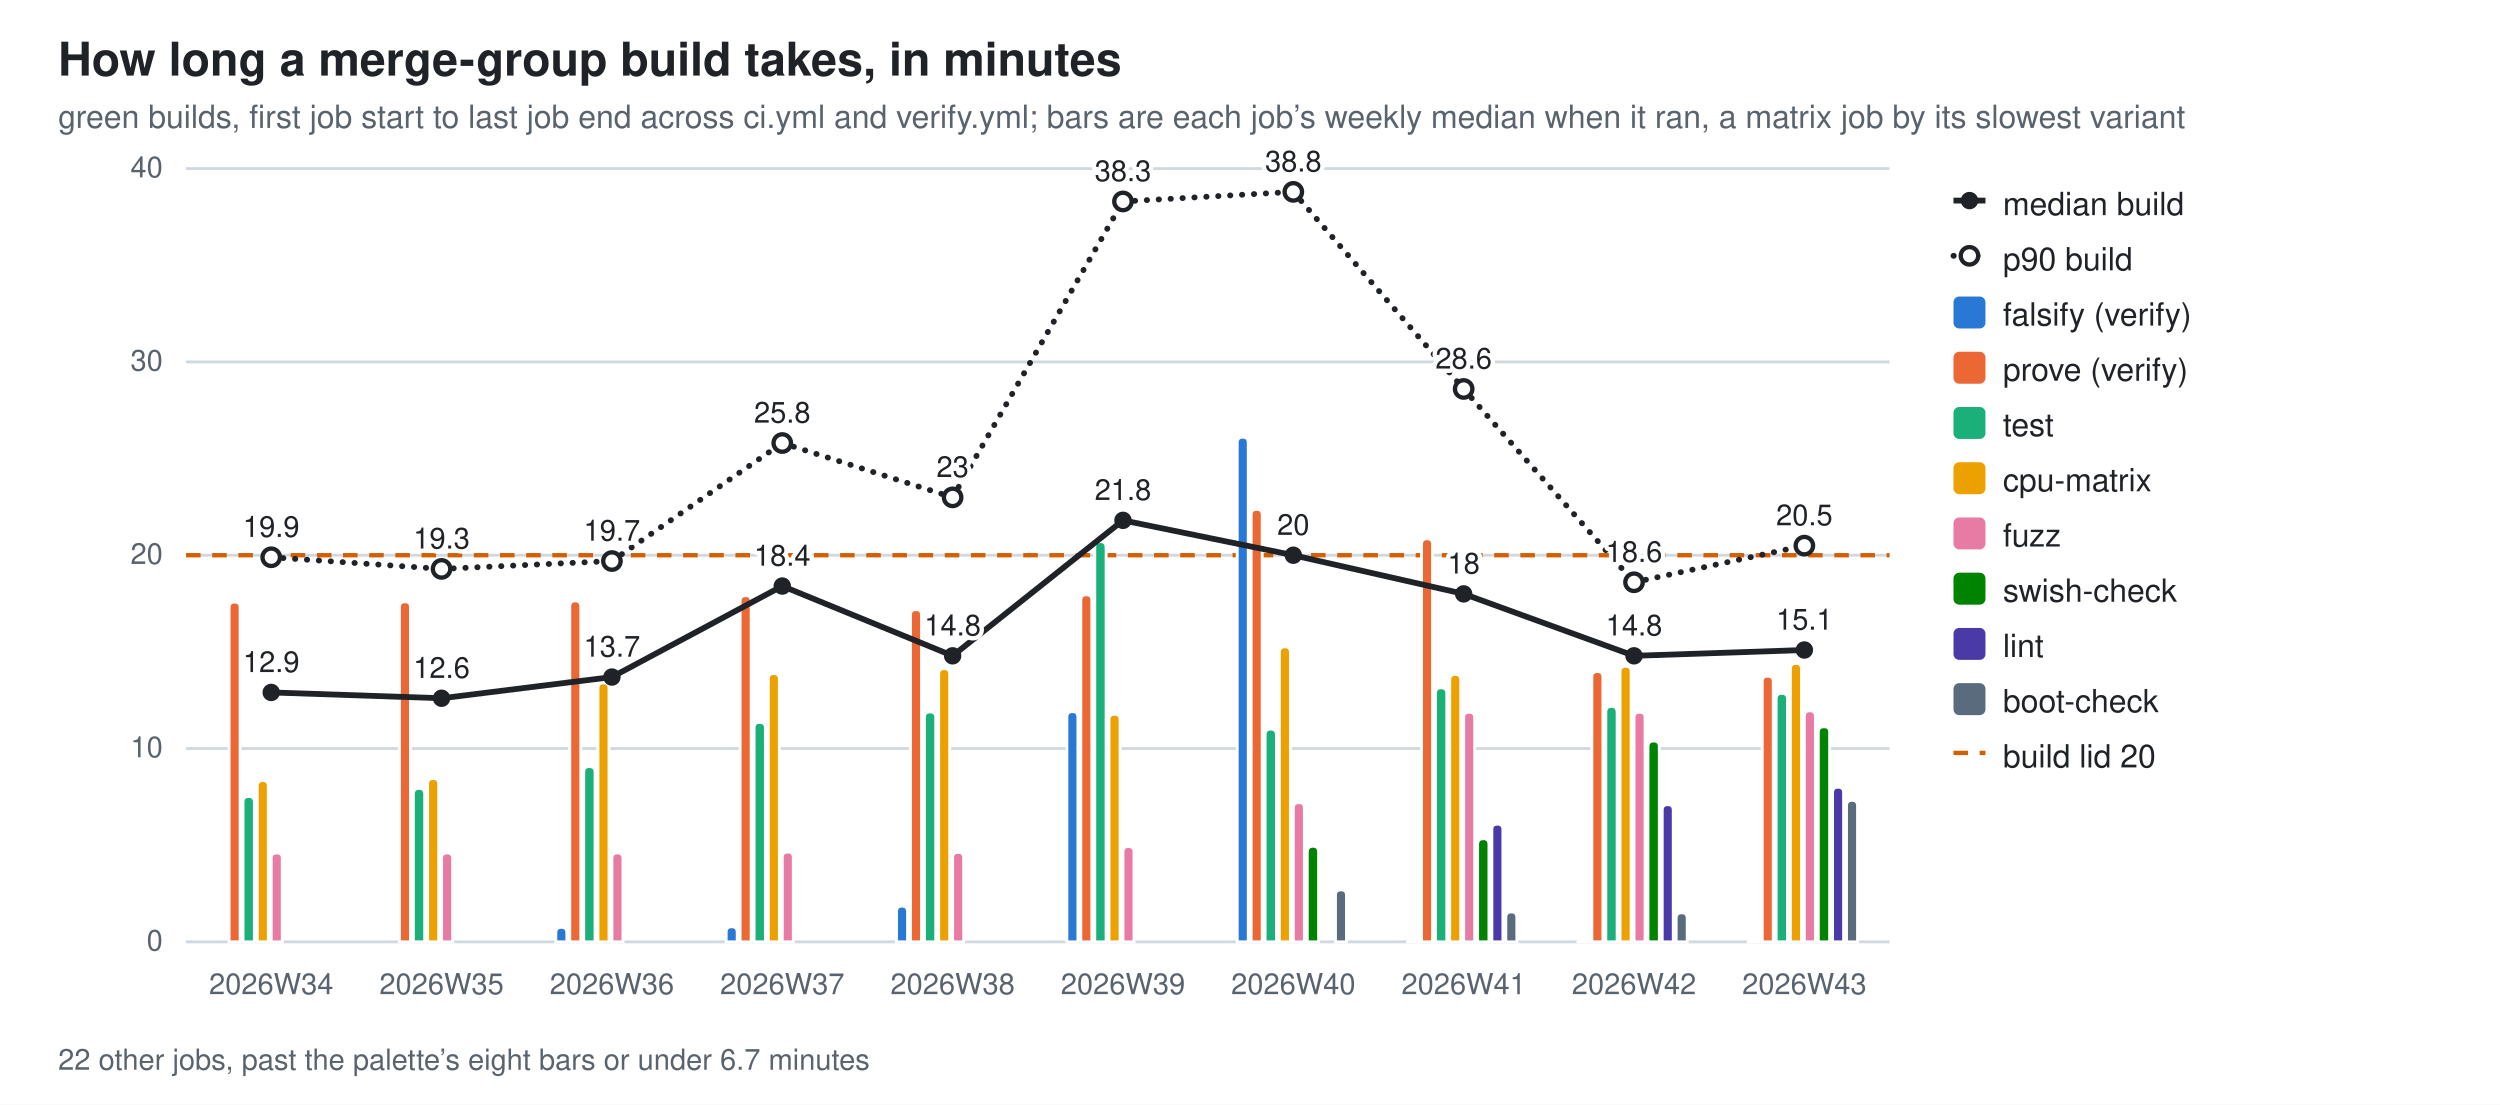
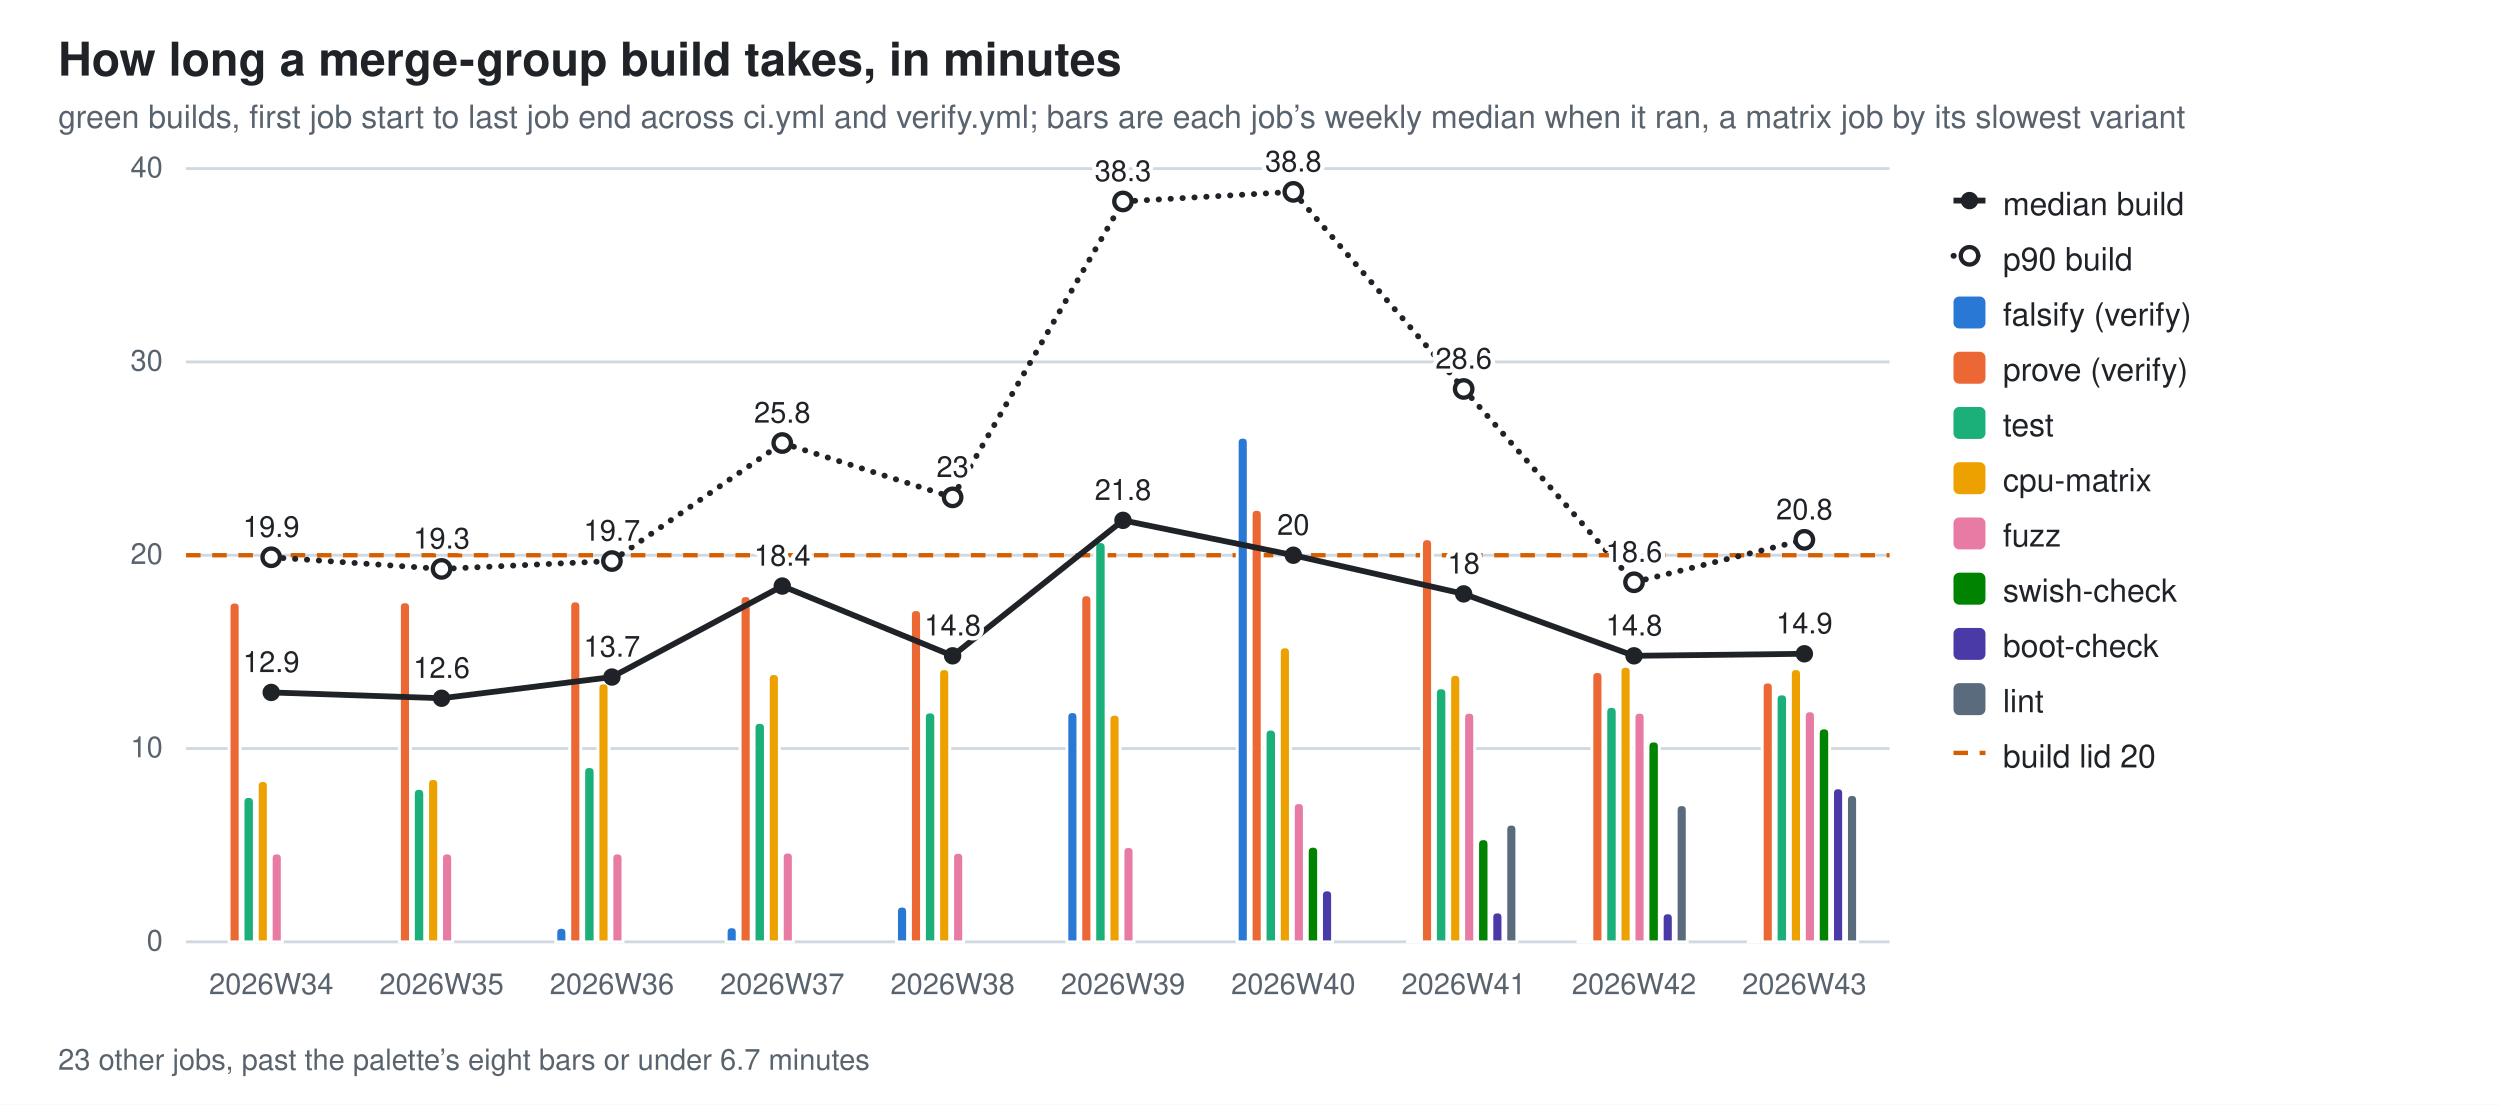
<svg xmlns="http://www.w3.org/2000/svg" width="860" height="380" viewBox="0 0 860 380" role="img" aria-label="How long a merge-group build takes, in minutes">
  <style>
  .bg{fill:#ffffff} .fg{fill:#1f2328} .mut{fill:#59636e} .grid{stroke:#d1d9e0}
  .seg{stroke:#ffffff;stroke-width:1} .tr{stroke:#1f2328;fill:none} .trd{fill:#1f2328} .trh{fill:#ffffff;stroke:#1f2328}
  .val{paint-order:stroke;stroke:#ffffff;stroke-width:3px;stroke-linejoin:round}
  .s0{fill:#2a78d6}  .s1{fill:#eb6834}  .s2{fill:#1baf7a}  .s3{fill:#eda100}  .s4{fill:#e87ba4}  .s5{fill:#008300}  .s6{fill:#4a3aa7}  .s7{fill:#5a6b7d}
  @media (prefers-color-scheme: dark){
    .bg{fill:#0d1117} .fg{fill:#e6edf3} .mut{fill:#9198a1} .grid{stroke:#30363d}
    .seg{stroke:#0d1117} .val{stroke:#0d1117} .tr{stroke:#e6edf3} .trd{fill:#e6edf3} .trh{fill:#0d1117;stroke:#e6edf3} .s0{fill:#3987e5} .s1{fill:#d95926} .s2{fill:#199e70} .s3{fill:#c98500} .s4{fill:#d55181} .s5{fill:#008300} .s6{fill:#9085e9} .s7{fill:#94a5b7}}
  text{font-family:-apple-system,BlinkMacSystemFont,"Segoe UI",Helvetica,Arial,sans-serif}
</style>
  <rect class="bg" width="860" height="380" />
  <text class="fg" x="20" y="26" font-size="16" font-weight="600">How long a merge-group build takes, in minutes</text>
  <text class="mut" x="20" y="44" font-size="11">green builds, first job start to last job end across ci.yml and verify.yml; bars are each job’s weekly median when it ran, a matrix job by its slowest variant</text>
  <line class="grid" x1="64" y1="324.0" x2="650.0" y2="324.0" stroke-width="1" />
  <text class="mut" x="56" y="327.0" font-size="10" text-anchor="end">0</text>
  <line class="grid" x1="64" y1="257.5" x2="650.0" y2="257.5" stroke-width="1" />
  <text class="mut" x="56" y="260.5" font-size="10" text-anchor="end">10</text>
  <line class="grid" x1="64" y1="191.0" x2="650.0" y2="191.0" stroke-width="1" />
  <text class="mut" x="56" y="194.0" font-size="10" text-anchor="end">20</text>
  <line class="grid" x1="64" y1="124.5" x2="650.0" y2="124.5" stroke-width="1" />
  <text class="mut" x="56" y="127.5" font-size="10" text-anchor="end">30</text>
  <line class="grid" x1="64" y1="58.0" x2="650.0" y2="58.0" stroke-width="1" />
  <text class="mut" x="56" y="61.0" font-size="10" text-anchor="end">40</text>
  <line x1="64" y1="191.0" x2="650.0" y2="191.0" stroke="#D55E00" stroke-width="1.5" stroke-dasharray="5 4" />
  <path class="seg s1" d="M78.8,324.0 V209.0 Q78.8,207.1 80.7,207.1 H80.7 Q82.6,207.1 82.6,209.0 V324.0 Z" />
  <path class="seg s2" d="M83.6,324.0 V275.9 Q83.6,274.0 85.5,274.0 H85.5 Q87.5,274.0 87.5,275.9 V324.0 Z" />
  <path class="seg s3" d="M88.5,324.0 V270.4 Q88.5,268.5 90.4,268.5 H90.4 Q92.3,268.5 92.3,270.4 V324.0 Z" />
  <path class="seg s4" d="M93.3,324.0 V295.3 Q93.3,293.4 95.2,293.4 H95.2 Q97.1,293.4 97.1,295.3 V324.0 Z" />
  <text class="mut" x="93.3" y="342" font-size="10" text-anchor="middle">2026W34</text>
  <path class="seg s1" d="M137.4,324.0 V208.9 Q137.4,207.0 139.3,207.0 H139.3 Q141.2,207.0 141.2,208.9 V324.0 Z" />
  <path class="seg s2" d="M142.2,324.0 V273.2 Q142.2,271.2 144.1,271.2 H144.1 Q146.1,271.2 146.1,273.2 V324.0 Z" />
  <path class="seg s3" d="M147.1,324.0 V269.7 Q147.1,267.8 149.0,267.8 H149.0 Q150.9,267.8 150.9,269.7 V324.0 Z" />
  <path class="seg s4" d="M151.9,324.0 V295.3 Q151.9,293.4 153.8,293.4 H153.8 Q155.7,293.4 155.7,295.3 V324.0 Z" />
  <text class="mut" x="151.9" y="342" font-size="10" text-anchor="middle">2026W35</text>
  <path class="seg s0" d="M191.2,324.0 V320.9 Q191.2,319.0 193.1,319.0 H193.1 Q195.0,319.0 195.0,320.9 V324.0 Z" />
  <path class="seg s1" d="M196.0,324.0 V208.7 Q196.0,206.7 197.9,206.7 H197.9 Q199.8,206.7 199.8,208.7 V324.0 Z" />
  <path class="seg s2" d="M200.8,324.0 V265.6 Q200.8,263.7 202.7,263.7 H202.7 Q204.7,263.7 204.7,265.6 V324.0 Z" />
  <path class="seg s3" d="M205.7,324.0 V236.8 Q205.7,234.9 207.6,234.9 H207.6 Q209.5,234.9 209.5,236.8 V324.0 Z" />
  <path class="seg s4" d="M210.5,324.0 V295.3 Q210.5,293.4 212.4,293.4 H212.4 Q214.3,293.4 214.3,295.3 V324.0 Z" />
  <text class="mut" x="210.5" y="342" font-size="10" text-anchor="middle">2026W36</text>
  <path class="seg s0" d="M249.8,324.0 V320.7 Q249.8,318.8 251.7,318.8 H251.7 Q253.6,318.8 253.6,320.7 V324.0 Z" />
  <path class="seg s1" d="M254.6,324.0 V206.8 Q254.6,204.9 256.5,204.9 H256.5 Q258.4,204.9 258.4,206.8 V324.0 Z" />
  <path class="seg s2" d="M259.4,324.0 V250.4 Q259.4,248.5 261.3,248.5 H261.3 Q263.3,248.5 263.3,250.4 V324.0 Z" />
  <path class="seg s3" d="M264.3,324.0 V233.6 Q264.3,231.7 266.2,231.7 H266.2 Q268.1,231.7 268.1,233.6 V324.0 Z" />
  <path class="seg s4" d="M269.1,324.0 V295.0 Q269.1,293.1 271.0,293.1 H271.0 Q272.9,293.1 272.9,295.0 V324.0 Z" />
  <text class="mut" x="269.1" y="342" font-size="10" text-anchor="middle">2026W37</text>
  <path class="seg s0" d="M308.4,324.0 V313.6 Q308.4,311.7 310.3,311.7 H310.3 Q312.2,311.7 312.2,313.6 V324.0 Z" />
  <path class="seg s1" d="M313.2,324.0 V211.6 Q313.2,209.7 315.1,209.7 H315.1 Q317.0,209.7 317.0,211.6 V324.0 Z" />
  <path class="seg s2" d="M318.0,324.0 V246.8 Q318.0,244.9 319.9,244.9 H319.9 Q321.9,244.9 321.9,246.8 V324.0 Z" />
  <path class="seg s3" d="M322.9,324.0 V231.9 Q322.9,230.0 324.8,230.0 H324.8 Q326.7,230.0 326.7,231.9 V324.0 Z" />
  <path class="seg s4" d="M327.7,324.0 V295.1 Q327.7,293.2 329.6,293.2 H329.6 Q331.5,293.2 331.5,295.1 V324.0 Z" />
  <text class="mut" x="327.7" y="342" font-size="10" text-anchor="middle">2026W38</text>
  <path class="seg s0" d="M367.0,324.0 V246.7 Q367.0,244.8 368.9,244.8 H368.9 Q370.8,244.8 370.8,246.7 V324.0 Z" />
  <path class="seg s1" d="M371.8,324.0 V206.5 Q371.8,204.6 373.7,204.6 H373.7 Q375.6,204.6 375.6,206.5 V324.0 Z" />
  <path class="seg s2" d="M376.6,324.0 V188.3 Q376.6,186.3 378.5,186.3 H378.5 Q380.5,186.3 380.5,188.3 V324.0 Z" />
  <path class="seg s3" d="M381.5,324.0 V247.6 Q381.5,245.7 383.4,245.7 H383.4 Q385.3,245.7 385.3,247.6 V324.0 Z" />
  <path class="seg s4" d="M386.3,324.0 V293.1 Q386.3,291.2 388.2,291.2 H388.2 Q390.1,291.2 390.1,293.1 V324.0 Z" />
  <text class="mut" x="386.3" y="342" font-size="10" text-anchor="middle">2026W39</text>
  <path class="seg s0" d="M425.6,324.0 V152.3 Q425.6,150.4 427.5,150.4 H427.5 Q429.4,150.4 429.4,152.3 V324.0 Z" />
  <path class="seg s1" d="M430.4,324.0 V177.1 Q430.4,175.2 432.3,175.2 H432.3 Q434.2,175.2 434.2,177.1 V324.0 Z" />
  <path class="seg s2" d="M435.2,324.0 V252.8 Q435.2,250.8 437.1,250.8 H437.1 Q439.1,250.8 439.1,252.8 V324.0 Z" />
  <path class="seg s3" d="M440.1,324.0 V224.4 Q440.1,222.5 442.0,222.5 H442.0 Q443.9,222.5 443.9,224.4 V324.0 Z" />
  <path class="seg s4" d="M444.9,324.0 V278.0 Q444.9,276.1 446.8,276.1 H446.8 Q448.7,276.1 448.7,278.0 V324.0 Z" />
  <path class="seg s5" d="M449.7,324.0 V293.1 Q449.7,291.1 451.7,291.1 H451.7 Q453.6,291.1 453.6,293.1 V324.0 Z" />
-   <path class="seg s7" d="M459.4,324.0 V308.0 Q459.4,306.1 461.3,306.1 H461.3 Q463.2,306.1 463.2,308.0 V324.0 Z" />
+   <path class="seg s6" d="M454.6,324.0 V308.0 Q454.6,306.1 456.5,306.1 H456.5 Q458.4,306.1 458.4,308.0 V324.0 Z" />
  <text class="mut" x="444.9" y="342" font-size="10" text-anchor="middle">2026W40</text>
  <path class="seg s0" d="M484.2,324.0 V323.8 Q484.2,323.6 484.4,323.6 H487.8 Q488.0,323.6 488.0,323.8 V324.0 Z" />
  <path class="seg s1" d="M489.0,324.0 V187.3 Q489.0,185.3 490.9,185.3 H490.9 Q492.8,185.3 492.8,187.3 V324.0 Z" />
  <path class="seg s2" d="M493.8,324.0 V238.5 Q493.8,236.6 495.7,236.6 H495.7 Q497.7,236.6 497.7,238.5 V324.0 Z" />
  <path class="seg s3" d="M498.7,324.0 V233.9 Q498.7,232.0 500.6,232.0 H500.6 Q502.5,232.0 502.5,233.9 V324.0 Z" />
  <path class="seg s4" d="M503.5,324.0 V246.9 Q503.5,245.0 505.4,245.0 H505.4 Q507.3,245.0 507.3,246.9 V324.0 Z" />
  <path class="seg s5" d="M508.3,324.0 V290.5 Q508.3,288.5 510.3,288.5 H510.3 Q512.2,288.5 512.2,290.5 V324.0 Z" />
-   <path class="seg s6" d="M513.2,324.0 V285.4 Q513.2,283.5 515.1,283.5 H515.1 Q517.0,283.5 517.0,285.4 V324.0 Z" />
-   <path class="seg s7" d="M518.0,324.0 V315.6 Q518.0,313.7 519.9,313.7 H519.9 Q521.8,313.7 521.8,315.6 V324.0 Z" />
+   <path class="seg s6" d="M513.2,324.0 V315.6 Q513.2,313.7 515.1,313.7 H515.1 Q517.0,313.7 517.0,315.6 V324.0 Z" />
+   <path class="seg s7" d="M518.0,324.0 V285.4 Q518.0,283.5 519.9,283.5 H519.9 Q521.8,283.5 521.8,285.4 V324.0 Z" />
  <text class="mut" x="503.5" y="342" font-size="10" text-anchor="middle">2026W41</text>
  <path class="seg s0" d="M542.8,324.0 V323.8 Q542.8,323.6 543.0,323.6 H546.4 Q546.6,323.6 546.6,323.8 V324.0 Z" />
  <path class="seg s1" d="M547.6,324.0 V232.9 Q547.6,231.0 549.5,231.0 H549.5 Q551.4,231.0 551.4,232.9 V324.0 Z" />
  <path class="seg s2" d="M552.4,324.0 V245.0 Q552.4,243.0 554.3,243.0 H554.3 Q556.3,243.0 556.3,245.0 V324.0 Z" />
  <path class="seg s3" d="M557.3,324.0 V231.1 Q557.3,229.2 559.2,229.2 H559.2 Q561.1,229.2 561.1,231.1 V324.0 Z" />
  <path class="seg s4" d="M562.1,324.0 V246.9 Q562.1,245.0 564.0,245.0 H564.0 Q565.9,245.0 565.9,246.9 V324.0 Z" />
  <path class="seg s5" d="M566.9,324.0 V256.8 Q566.9,254.9 568.9,254.9 H568.9 Q570.8,254.9 570.8,256.8 V324.0 Z" />
-   <path class="seg s6" d="M571.8,324.0 V278.7 Q571.8,276.8 573.7,276.8 H573.7 Q575.6,276.8 575.6,278.7 V324.0 Z" />
-   <path class="seg s7" d="M576.6,324.0 V315.9 Q576.6,314.0 578.5,314.0 H578.5 Q580.4,314.0 580.4,315.9 V324.0 Z" />
+   <path class="seg s6" d="M571.8,324.0 V315.9 Q571.8,314.0 573.7,314.0 H573.7 Q575.6,314.0 575.6,315.9 V324.0 Z" />
+   <path class="seg s7" d="M576.6,324.0 V278.7 Q576.6,276.8 578.5,276.8 H578.5 Q580.4,276.8 580.4,278.7 V324.0 Z" />
  <text class="mut" x="562.1" y="342" font-size="10" text-anchor="middle">2026W42</text>
  <path class="seg s0" d="M601.4,324.0 V323.8 Q601.4,323.6 601.6,323.6 H605.0 Q605.2,323.6 605.2,323.8 V324.0 Z" />
-   <path class="seg s1" d="M606.2,324.0 V234.5 Q606.2,232.6 608.1,232.6 H608.1 Q610.0,232.6 610.0,234.5 V324.0 Z" />
-   <path class="seg s2" d="M611.0,324.0 V240.4 Q611.0,238.5 612.9,238.5 H612.9 Q614.9,238.5 614.9,240.4 V324.0 Z" />
-   <path class="seg s3" d="M615.9,324.0 V230.1 Q615.9,228.2 617.8,228.2 H617.8 Q619.7,228.2 619.7,230.1 V324.0 Z" />
+   <path class="seg s1" d="M606.2,324.0 V236.5 Q606.2,234.6 608.1,234.6 H608.1 Q610.0,234.6 610.0,236.5 V324.0 Z" />
+   <path class="seg s2" d="M611.0,324.0 V240.6 Q611.0,238.7 612.9,238.7 H612.9 Q614.9,238.7 614.9,240.6 V324.0 Z" />
+   <path class="seg s3" d="M615.9,324.0 V231.9 Q615.9,230.0 617.8,230.0 H617.8 Q619.7,230.0 619.7,231.9 V324.0 Z" />
  <path class="seg s4" d="M620.7,324.0 V246.4 Q620.7,244.5 622.6,244.5 H622.6 Q624.5,244.5 624.5,246.4 V324.0 Z" />
-   <path class="seg s5" d="M625.5,324.0 V251.9 Q625.5,250.0 627.5,250.0 H627.5 Q629.4,250.0 629.4,251.9 V324.0 Z" />
-   <path class="seg s6" d="M630.4,324.0 V272.7 Q630.4,270.8 632.3,270.8 H632.3 Q634.2,270.8 634.2,272.7 V324.0 Z" />
-   <path class="seg s7" d="M635.2,324.0 V277.2 Q635.2,275.3 637.1,275.3 H637.1 Q639.0,275.3 639.0,277.2 V324.0 Z" />
+   <path class="seg s5" d="M625.5,324.0 V252.3 Q625.5,250.4 627.5,250.4 H627.5 Q629.4,250.4 629.4,252.3 V324.0 Z" />
+   <path class="seg s6" d="M630.4,324.0 V272.9 Q630.4,271.0 632.3,271.0 H632.3 Q634.2,271.0 634.2,272.9 V324.0 Z" />
+   <path class="seg s7" d="M635.2,324.0 V275.3 Q635.2,273.3 637.1,273.3 H637.1 Q639.0,273.3 639.0,275.3 V324.0 Z" />
  <text class="mut" x="620.7" y="342" font-size="10" text-anchor="middle">2026W43</text>
  <line class="tr" x1="93.3" y1="238.2" x2="151.9" y2="240.2" stroke-width="2" />
  <line class="tr" x1="151.9" y1="240.2" x2="210.5" y2="232.9" stroke-width="2" />
  <line class="tr" x1="210.5" y1="232.9" x2="269.1" y2="201.6" stroke-width="2" />
  <line class="tr" x1="269.1" y1="201.6" x2="327.7" y2="225.6" stroke-width="2" />
  <line class="tr" x1="327.7" y1="225.6" x2="386.3" y2="179.0" stroke-width="2" />
  <line class="tr" x1="386.3" y1="179.0" x2="444.9" y2="191.0" stroke-width="2" />
  <line class="tr" x1="444.9" y1="191.0" x2="503.5" y2="204.3" stroke-width="2" />
  <line class="tr" x1="503.5" y1="204.3" x2="562.1" y2="225.6" stroke-width="2" />
-   <line class="tr" x1="562.1" y1="225.6" x2="620.7" y2="223.6" stroke-width="2" />
+   <line class="tr" x1="562.1" y1="225.6" x2="620.7" y2="224.9" stroke-width="2" />
  <circle class="trd" cx="93.3" cy="238.2" r="3" />
  <text class="fg val" x="93.3" y="231.2" font-size="10" text-anchor="middle">12.9</text>
  <circle class="trd" cx="151.9" cy="240.2" r="3" />
  <text class="fg val" x="151.9" y="233.2" font-size="10" text-anchor="middle">12.6</text>
  <circle class="trd" cx="210.5" cy="232.9" r="3" />
  <text class="fg val" x="210.5" y="225.9" font-size="10" text-anchor="middle">13.7</text>
  <circle class="trd" cx="269.1" cy="201.6" r="3" />
  <text class="fg val" x="269.1" y="194.6" font-size="10" text-anchor="middle">18.4</text>
  <circle class="trd" cx="327.7" cy="225.6" r="3" />
  <text class="fg val" x="327.7" y="218.6" font-size="10" text-anchor="middle">14.8</text>
  <circle class="trd" cx="386.3" cy="179.0" r="3" />
  <text class="fg val" x="386.3" y="172.0" font-size="10" text-anchor="middle">21.8</text>
  <circle class="trd" cx="444.9" cy="191.0" r="3" />
  <text class="fg val" x="444.9" y="184.0" font-size="10" text-anchor="middle">20</text>
  <circle class="trd" cx="503.5" cy="204.3" r="3" />
  <text class="fg val" x="503.5" y="197.3" font-size="10" text-anchor="middle">18</text>
  <circle class="trd" cx="562.1" cy="225.6" r="3" />
  <text class="fg val" x="562.1" y="218.6" font-size="10" text-anchor="middle">14.8</text>
-   <circle class="trd" cx="620.7" cy="223.6" r="3" />
-   <text class="fg val" x="620.7" y="216.6" font-size="10" text-anchor="middle">15.1</text>
+   <circle class="trd" cx="620.7" cy="224.9" r="3" />
+   <text class="fg val" x="620.7" y="217.9" font-size="10" text-anchor="middle">14.9</text>
  <line class="tr" x1="93.3" y1="191.7" x2="151.9" y2="195.7" stroke-width="2" stroke-dasharray="0.1 4" stroke-linecap="round" />
  <line class="tr" x1="151.9" y1="195.7" x2="210.5" y2="193.0" stroke-width="2" stroke-dasharray="0.1 4" stroke-linecap="round" />
  <line class="tr" x1="210.5" y1="193.0" x2="269.1" y2="152.4" stroke-width="2" stroke-dasharray="0.1 4" stroke-linecap="round" />
  <line class="tr" x1="269.1" y1="152.4" x2="327.7" y2="171.1" stroke-width="2" stroke-dasharray="0.1 4" stroke-linecap="round" />
  <line class="tr" x1="327.7" y1="171.1" x2="386.3" y2="69.3" stroke-width="2" stroke-dasharray="0.1 4" stroke-linecap="round" />
  <line class="tr" x1="386.3" y1="69.3" x2="444.9" y2="66.0" stroke-width="2" stroke-dasharray="0.1 4" stroke-linecap="round" />
  <line class="tr" x1="444.9" y1="66.0" x2="503.5" y2="133.8" stroke-width="2" stroke-dasharray="0.1 4" stroke-linecap="round" />
  <line class="tr" x1="503.5" y1="133.8" x2="562.1" y2="200.3" stroke-width="2" stroke-dasharray="0.1 4" stroke-linecap="round" />
-   <line class="tr" x1="562.1" y1="200.3" x2="620.7" y2="187.7" stroke-width="2" stroke-dasharray="0.1 4" stroke-linecap="round" />
+   <line class="tr" x1="562.1" y1="200.3" x2="620.7" y2="185.7" stroke-width="2" stroke-dasharray="0.1 4" stroke-linecap="round" />
  <circle class="trh" cx="93.3" cy="191.7" r="3" stroke-width="1.5" />
  <text class="fg val" x="93.3" y="184.7" font-size="10" text-anchor="middle">19.9</text>
  <circle class="trh" cx="151.9" cy="195.7" r="3" stroke-width="1.5" />
  <text class="fg val" x="151.9" y="188.7" font-size="10" text-anchor="middle">19.3</text>
  <circle class="trh" cx="210.5" cy="193.0" r="3" stroke-width="1.5" />
  <text class="fg val" x="210.5" y="186.0" font-size="10" text-anchor="middle">19.7</text>
  <circle class="trh" cx="269.1" cy="152.4" r="3" stroke-width="1.5" />
  <text class="fg val" x="269.1" y="145.4" font-size="10" text-anchor="middle">25.8</text>
  <circle class="trh" cx="327.7" cy="171.1" r="3" stroke-width="1.5" />
  <text class="fg val" x="327.7" y="164.1" font-size="10" text-anchor="middle">23</text>
  <circle class="trh" cx="386.3" cy="69.3" r="3" stroke-width="1.5" />
  <text class="fg val" x="386.3" y="62.3" font-size="10" text-anchor="middle">38.3</text>
  <circle class="trh" cx="444.9" cy="66.0" r="3" stroke-width="1.5" />
  <text class="fg val" x="444.9" y="59.0" font-size="10" text-anchor="middle">38.8</text>
  <circle class="trh" cx="503.5" cy="133.8" r="3" stroke-width="1.5" />
  <text class="fg val" x="503.5" y="126.8" font-size="10" text-anchor="middle">28.6</text>
  <circle class="trh" cx="562.1" cy="200.3" r="3" stroke-width="1.5" />
  <text class="fg val" x="562.1" y="193.3" font-size="10" text-anchor="middle">18.6</text>
-   <circle class="trh" cx="620.7" cy="187.7" r="3" stroke-width="1.5" />
-   <text class="fg val" x="620.7" y="180.7" font-size="10" text-anchor="middle">20.5</text>
-   <text class="mut" x="20" y="368" font-size="10">22 other jobs, past the palette’s eight bars or under 6.7 minutes</text>
+   <circle class="trh" cx="620.7" cy="185.7" r="3" stroke-width="1.5" />
+   <text class="fg val" x="620.7" y="178.7" font-size="10" text-anchor="middle">20.8</text>
+   <text class="mut" x="20" y="368" font-size="10">23 other jobs, past the palette’s eight bars or under 6.7 minutes</text>
  <line class="tr" x1="672" y1="69" x2="683" y2="69" stroke-width="2" />
  <circle class="trd" cx="677.5" cy="69" r="3" />
  <text class="fg" y="74" font-size="11">
    <tspan x="689" dy="0">median build</tspan>
  </text>
  <line class="tr" x1="672" y1="88" x2="683" y2="88" stroke-width="2" stroke-dasharray="0.1 4" stroke-linecap="round" />
  <circle class="trh" cx="677.5" cy="88" r="3" stroke-width="1.5" />
  <text class="fg" y="93" font-size="11">
    <tspan x="689" dy="0">p90 build</tspan>
  </text>
  <rect class="s0" x="672" y="102" width="11" height="11" rx="2" />
  <text class="fg" y="112" font-size="11">
    <tspan x="689" dy="0">falsify (verify)</tspan>
  </text>
  <rect class="s1" x="672" y="121" width="11" height="11" rx="2" />
  <text class="fg" y="131" font-size="11">
    <tspan x="689" dy="0">prove (verify)</tspan>
  </text>
  <rect class="s2" x="672" y="140" width="11" height="11" rx="2" />
  <text class="fg" y="150" font-size="11">
    <tspan x="689" dy="0">test</tspan>
  </text>
  <rect class="s3" x="672" y="159" width="11" height="11" rx="2" />
  <text class="fg" y="169" font-size="11">
    <tspan x="689" dy="0">cpu-matrix</tspan>
  </text>
  <rect class="s4" x="672" y="178" width="11" height="11" rx="2" />
  <text class="fg" y="188" font-size="11">
    <tspan x="689" dy="0">fuzz</tspan>
  </text>
  <rect class="s5" x="672" y="197" width="11" height="11" rx="2" />
  <text class="fg" y="207" font-size="11">
    <tspan x="689" dy="0">swish-check</tspan>
  </text>
  <rect class="s6" x="672" y="216" width="11" height="11" rx="2" />
  <text class="fg" y="226" font-size="11">
-     <tspan x="689" dy="0">lint</tspan>
+     <tspan x="689" dy="0">boot-check</tspan>
  </text>
  <rect class="s7" x="672" y="235" width="11" height="11" rx="2" />
  <text class="fg" y="245" font-size="11">
-     <tspan x="689" dy="0">boot-check</tspan>
+     <tspan x="689" dy="0">lint</tspan>
  </text>
  <line x1="672" y1="259" x2="683" y2="259" stroke="#D55E00" stroke-width="1.5" stroke-dasharray="5 4" />
  <text class="fg" x="689" y="264" font-size="11">build lid 20</text>
</svg>
